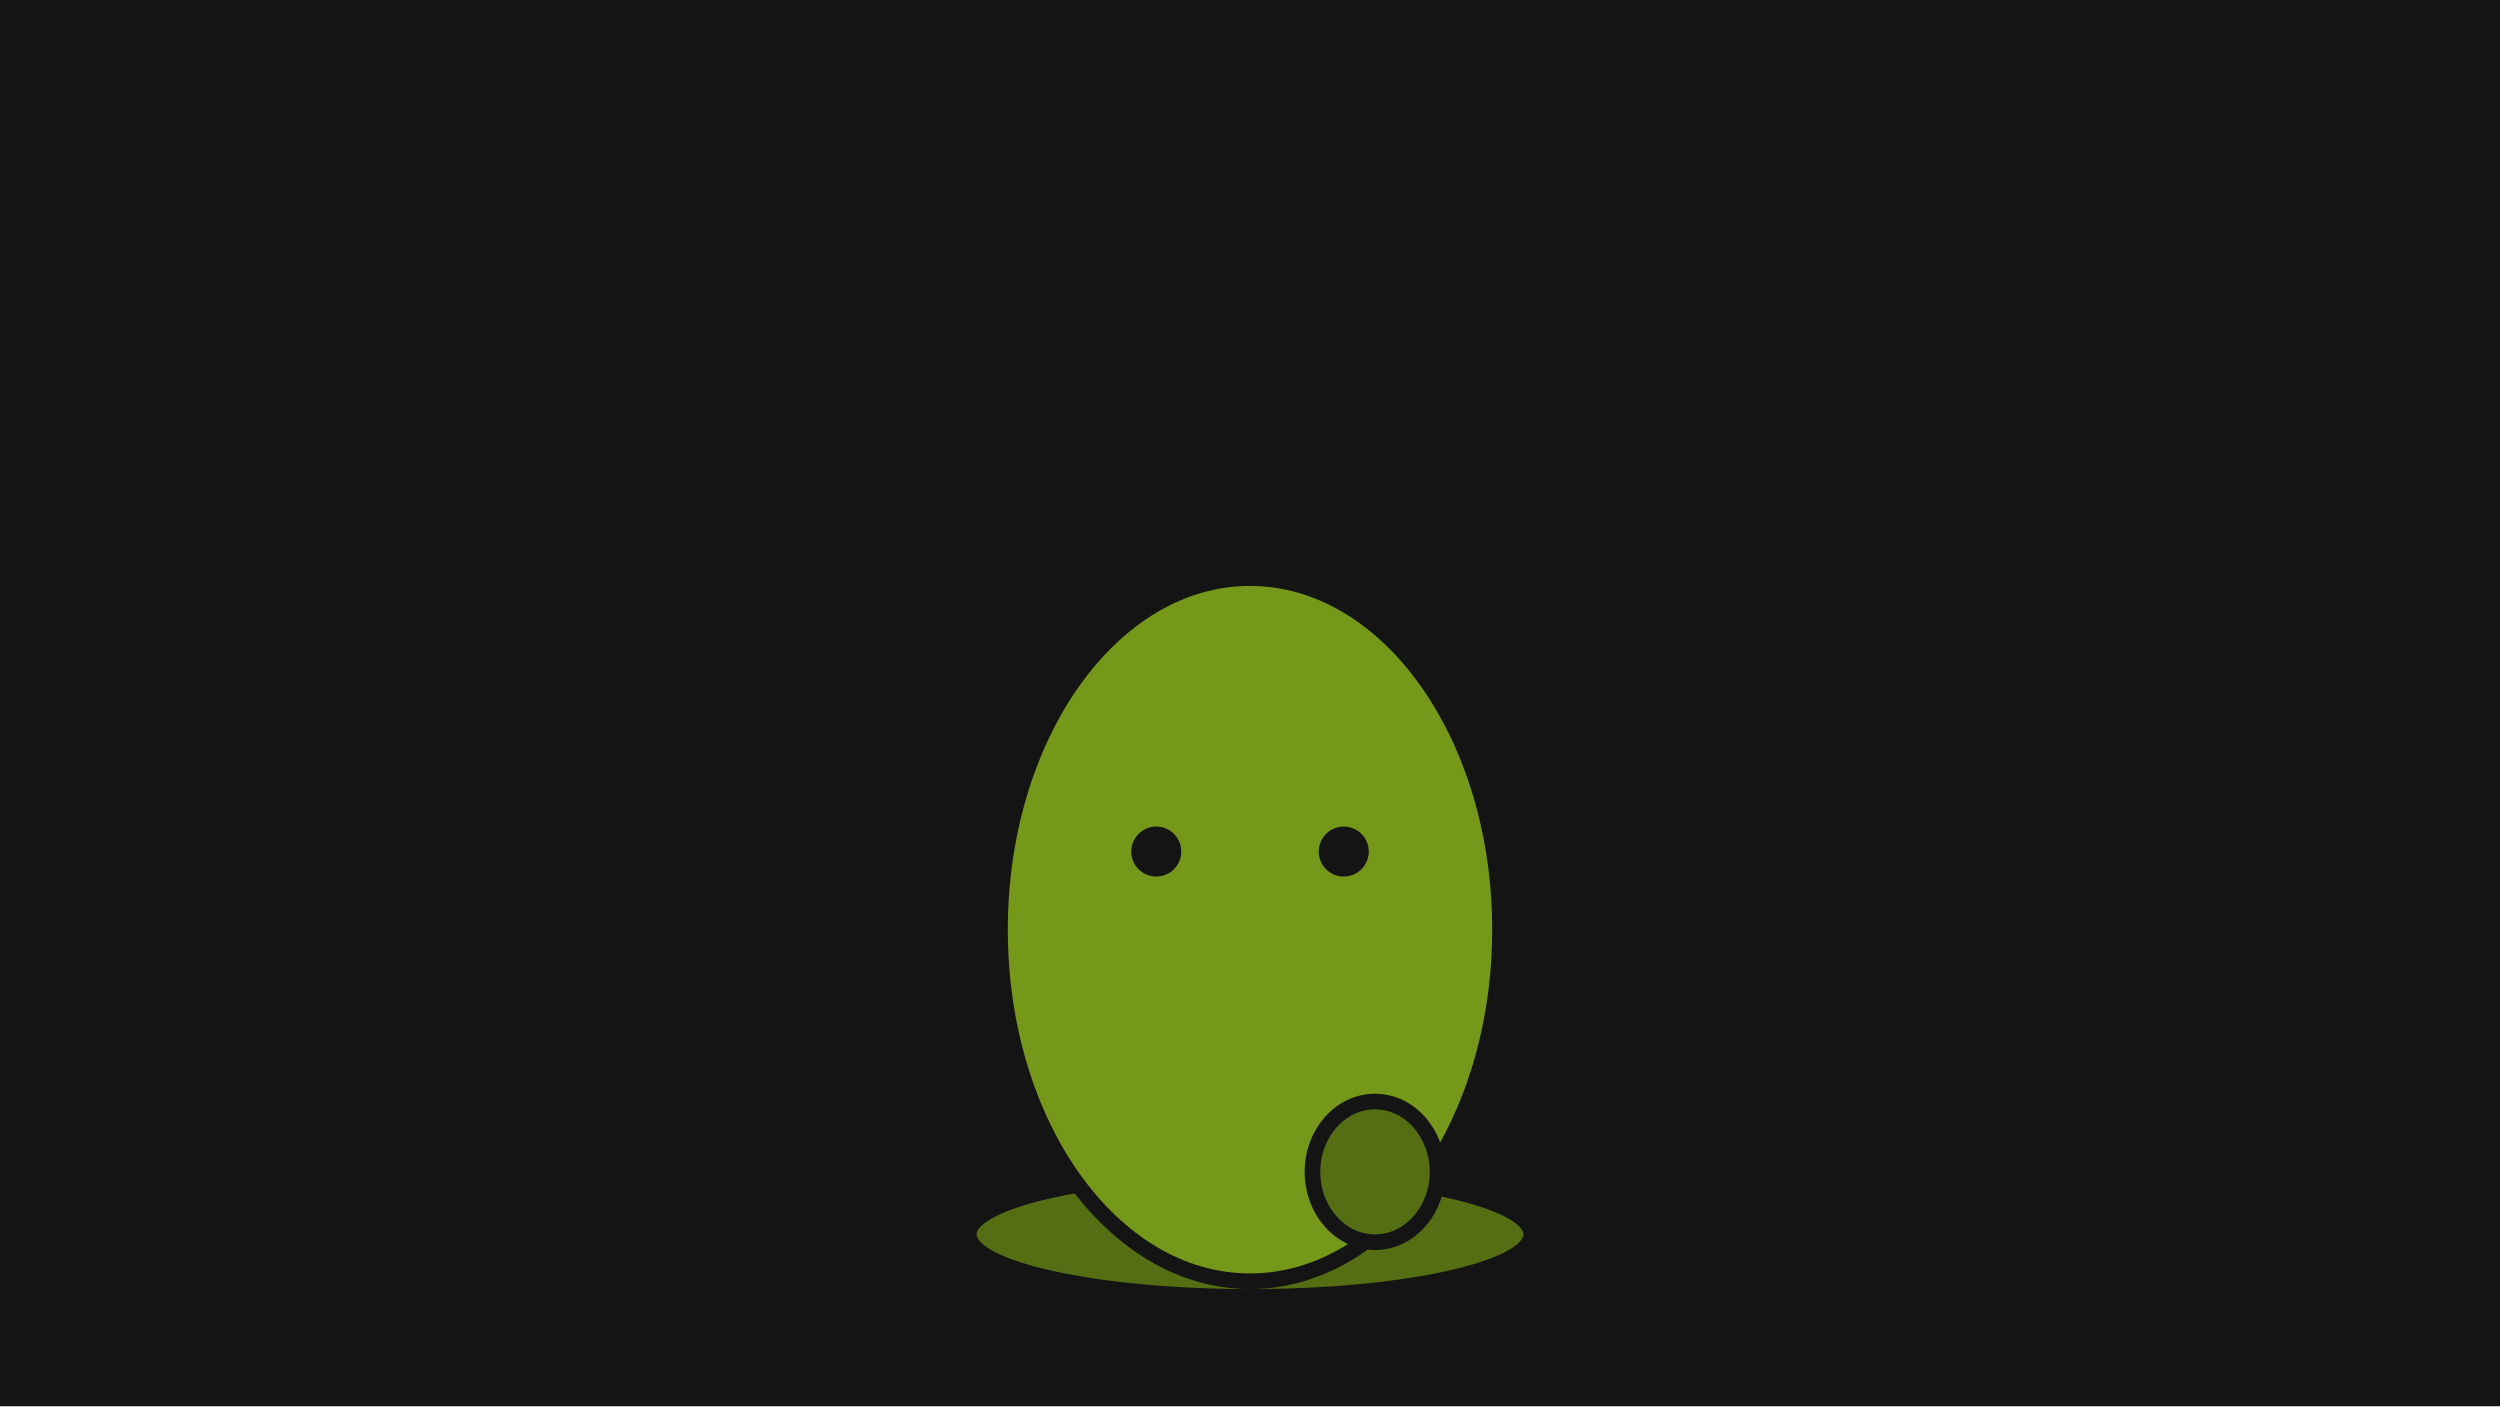
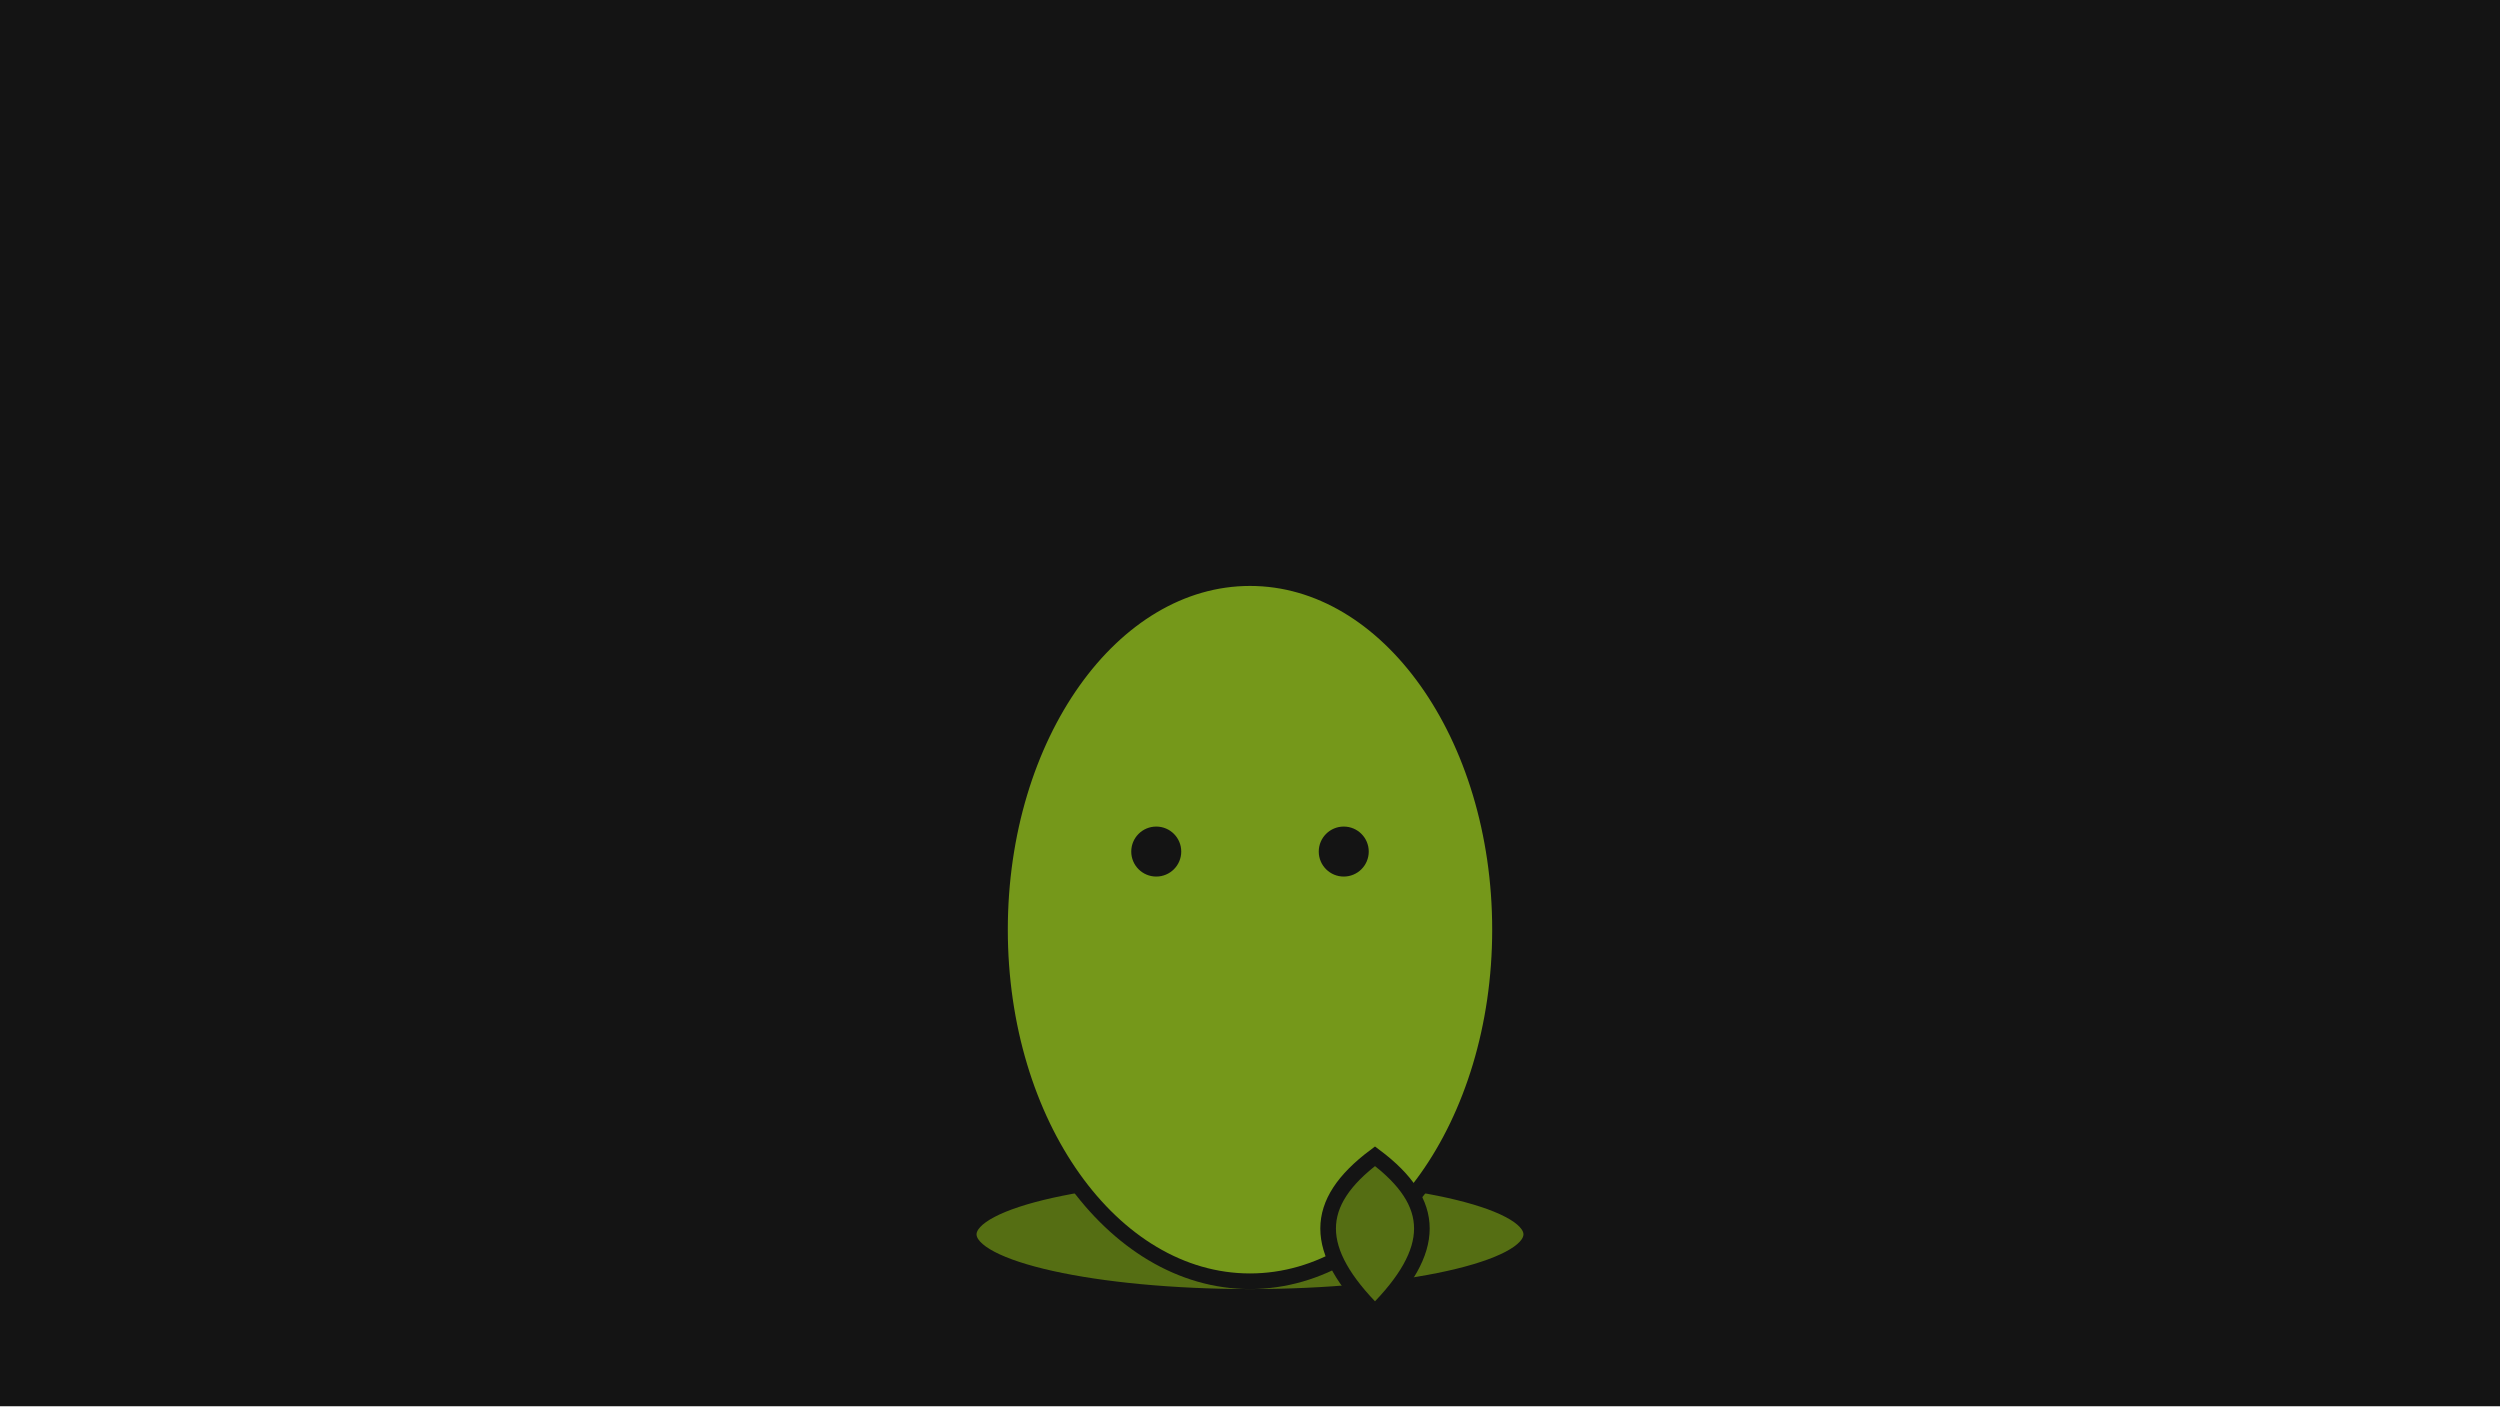
<svg xmlns="http://www.w3.org/2000/svg" width="320" height="180" viewBox="0 0 320 180">
  <g id="s-stage" fill="#141414">
    <path id="s-stage-shape" d="M 0 0 H 320 V 180 H 0 Z" />
  </g>
  <g id="s-character-slime" fill="#556e13" stroke="#141414" stroke-width="2">
    <path id="s-character-slime-shape" d="M 196 158 C 196 162.418 179.882 166 160 166 C 140.118 166 124 162.418 124 158 C 124 153.582 140.118 150 160 150 C 179.882 150 196 153.582 196 158 Z" />
  </g>
  <g id="s-character-slime-body" fill="#75981a" stroke="#141414" stroke-width="2">
    <path id="s-character-slime-body-shape" d="M 192 119 C 192 143.853 177.673 164 160 164 C 142.327 164 128 143.853 128 119 C 128 94.147 142.327 74 160 74 C 177.673 74 192 94.147 192 119 Z">
-       <animate attributeName="d" begin="0s" end="0.767s" dur="0.767s" calcMode="spline" values="M 192 119 C 192 143.853 177.673 164 160 164 C 142.327 164 128 143.853 128 119 C 128 94.147 142.327 74 160 74 C 177.673 74 192 94.147 192 119 Z;M 199 127.5 C 199 147.658 181.539 164 160 164 C 138.461 164 121 147.658 121 127.5 C 121 107.342 138.461 91 160 91 C 181.539 91 199 107.342 199 127.5 Z" keyTimes="0;1" keySplines="0.3 0.3 0.5 1" fill="freeze" />
+       <animate attributeName="d" begin="0s" end="0.767s" dur="0.767s" calcMode="spline" values="M 192 119 C 192 143.853 177.673 164 160 164 C 142.327 164 128 143.853 128 119 C 128 94.147 142.327 74 160 74 C 177.673 74 192 94.147 192 119 Z;M 198.44 126.82 C 198.44 147.354 181.23 164 160 164 C 138.77 164 121.56 147.354 121.56 126.82 C 121.56 106.286 138.77 89.64 160 89.64 C 181.23 89.64 198.44 106.286 198.44 126.82 Z;M 194.8 122.4 C 194.8 145.375 179.22 164 160 164 C 140.78 164 125.2 145.375 125.2 122.4 C 125.2 99.425 140.78 80.8 160 80.8 C 179.22 80.8 194.8 99.425 194.8 122.4 Z;M 199 127.5 C 199 147.658 181.539 164 160 164 C 138.461 164 121 147.658 121 127.5 C 121 107.342 138.461 91 160 91 C 181.539 91 199 107.342 199 127.5 Z" keyTimes="0;0.304;0.696;1" keySplines="0.16 0.84 0.24 1;0.42 0 0.58 1;0.42 0 0.58 1" fill="freeze" />
    </path>
  </g>
  <g id="s-character-slime-drip" fill="#556e13" stroke="#141414" stroke-width="2">
-     <path id="s-character-slime-drip-shape" d="M 184 150 C 184 154.971 180.418 159 176 159 C 171.582 159 168 154.971 168 150 C 168 145.029 171.582 141 176 141 C 180.418 141 184 145.029 184 150 Z" />
+     <path id="s-character-slime-drip-shape" d="M 176 148 C 184 154 184 160 176 168 C 168 160 168 154 176 148 Z">
+       <animate attributeName="d" begin="0s" end="0.767s" dur="0.767s" calcMode="spline" values="M 176 148 C 184 154 184 160 176 168 C 168 160 168 154 176 148 Z;M 176 148 C 184 154 184 172 176 180 C 168 172 168 154 176 148 Z;M 176 148 C 184 154 184 164 176 172 C 168 164 168 154 176 148 Z;M 176 148 C 184 154 184 166 176 174 C 168 166 168 154 176 148 Z" keyTimes="0;0.304;0.696;1" keySplines="0.16 0.84 0.24 1;0.42 0 0.58 1;0.42 0 0.58 1" fill="freeze" />
+     </path>
  </g>
  <g id="s-character-slime-face" fill="#141414" stroke="#141414" stroke-width="2">
    <path id="s-character-slime-face-shape" d="M 150.2 109 C 150.2 110.215 149.215 111.2 148 111.2 C 146.785 111.2 145.8 110.215 145.8 109 C 145.8 107.785 146.785 106.8 148 106.8 C 149.215 106.8 150.2 107.785 150.2 109 Z M 174.2 109 C 174.2 110.215 173.215 111.2 172 111.2 C 170.785 111.2 169.8 110.215 169.8 109 C 169.8 107.785 170.785 106.8 172 106.8 C 173.215 106.8 174.2 107.785 174.2 109 Z">
-       <animate attributeName="d" begin="0s" end="0.767s" dur="0.767s" calcMode="spline" values="M 150.2 109 C 150.2 110.215 149.215 111.2 148 111.2 C 146.785 111.2 145.8 110.215 145.8 109 C 145.8 107.785 146.785 106.8 148 106.8 C 149.215 106.8 150.2 107.785 150.2 109 Z M 174.2 109 C 174.2 110.215 173.215 111.2 172 111.2 C 170.785 111.2 169.8 110.215 169.8 109 C 169.8 107.785 170.785 106.8 172 106.8 C 173.215 106.8 174.2 107.785 174.2 109 Z;M 150.2 117.5 C 150.2 118.715 149.215 119.7 148 119.7 C 146.785 119.7 145.8 118.715 145.8 117.5 C 145.8 116.285 146.785 115.3 148 115.3 C 149.215 115.3 150.2 116.285 150.2 117.5 Z M 174.2 117.5 C 174.2 118.715 173.215 119.7 172 119.7 C 170.785 119.7 169.8 118.715 169.8 117.5 C 169.8 116.285 170.785 115.3 172 115.3 C 173.215 115.3 174.2 116.285 174.2 117.5 Z" keyTimes="0;1" keySplines="0.3 0.3 0.5 1" fill="freeze" />
+       <animate attributeName="d" begin="0s" end="0.767s" dur="0.767s" calcMode="spline" values="M 150.2 109 C 150.2 110.215 149.215 111.2 148 111.2 C 146.785 111.2 145.8 110.215 145.8 109 C 145.8 107.785 146.785 106.8 148 106.8 C 149.215 106.8 150.2 107.785 150.2 109 Z M 174.2 109 C 174.2 110.215 173.215 111.2 172 111.2 C 170.785 111.2 169.8 110.215 169.8 109 C 169.8 107.785 170.785 106.8 172 106.8 C 173.215 106.8 174.2 107.785 174.2 109 Z;M 150.2 116.82 C 150.2 118.035 149.215 119.02 148 119.02 C 146.785 119.02 145.8 118.035 145.8 116.82 C 145.8 115.605 146.785 114.62 148 114.62 C 149.215 114.62 150.2 115.605 150.2 116.82 Z M 174.2 116.82 C 174.2 118.035 173.215 119.02 172 119.02 C 170.785 119.02 169.8 118.035 169.8 116.82 C 169.8 115.605 170.785 114.62 172 114.62 C 173.215 114.62 174.2 115.605 174.2 116.82 Z;M 150.2 112.4 C 150.2 113.615 149.215 114.6 148 114.6 C 146.785 114.6 145.8 113.615 145.8 112.4 C 145.8 111.185 146.785 110.2 148 110.2 C 149.215 110.2 150.2 111.185 150.2 112.4 Z M 174.2 112.4 C 174.2 113.615 173.215 114.6 172 114.6 C 170.785 114.6 169.8 113.615 169.8 112.4 C 169.8 111.185 170.785 110.2 172 110.2 C 173.215 110.2 174.2 111.185 174.2 112.4 Z;M 150.2 117.5 C 150.2 118.715 149.215 119.7 148 119.7 C 146.785 119.7 145.8 118.715 145.8 117.5 C 145.8 116.285 146.785 115.3 148 115.3 C 149.215 115.3 150.2 116.285 150.2 117.5 Z M 174.2 117.5 C 174.2 118.715 173.215 119.7 172 119.7 C 170.785 119.7 169.8 118.715 169.8 117.5 C 169.8 116.285 170.785 115.3 172 115.3 C 173.215 115.3 174.2 116.285 174.2 117.5 Z" keyTimes="0;0.304;0.696;1" keySplines="0.16 0.84 0.24 1;0.42 0 0.58 1;0.42 0 0.58 1" fill="freeze" />
    </path>
  </g>
</svg>
